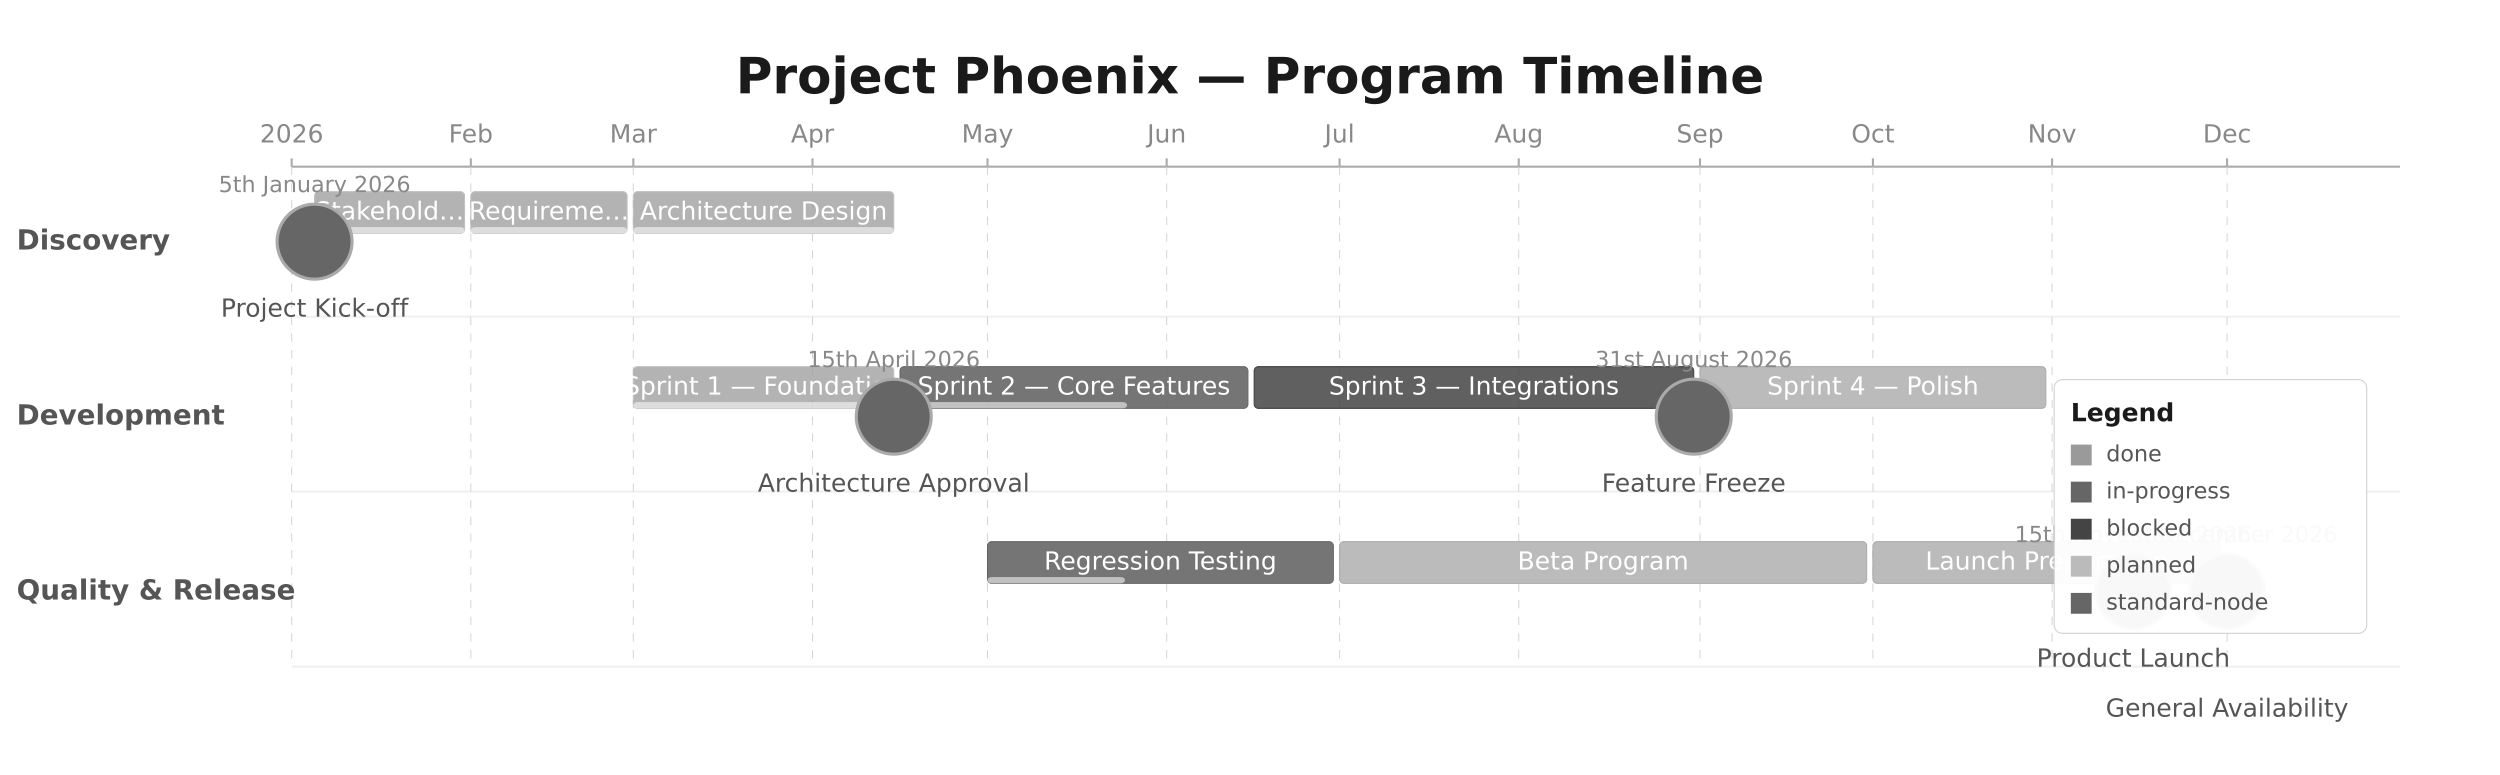
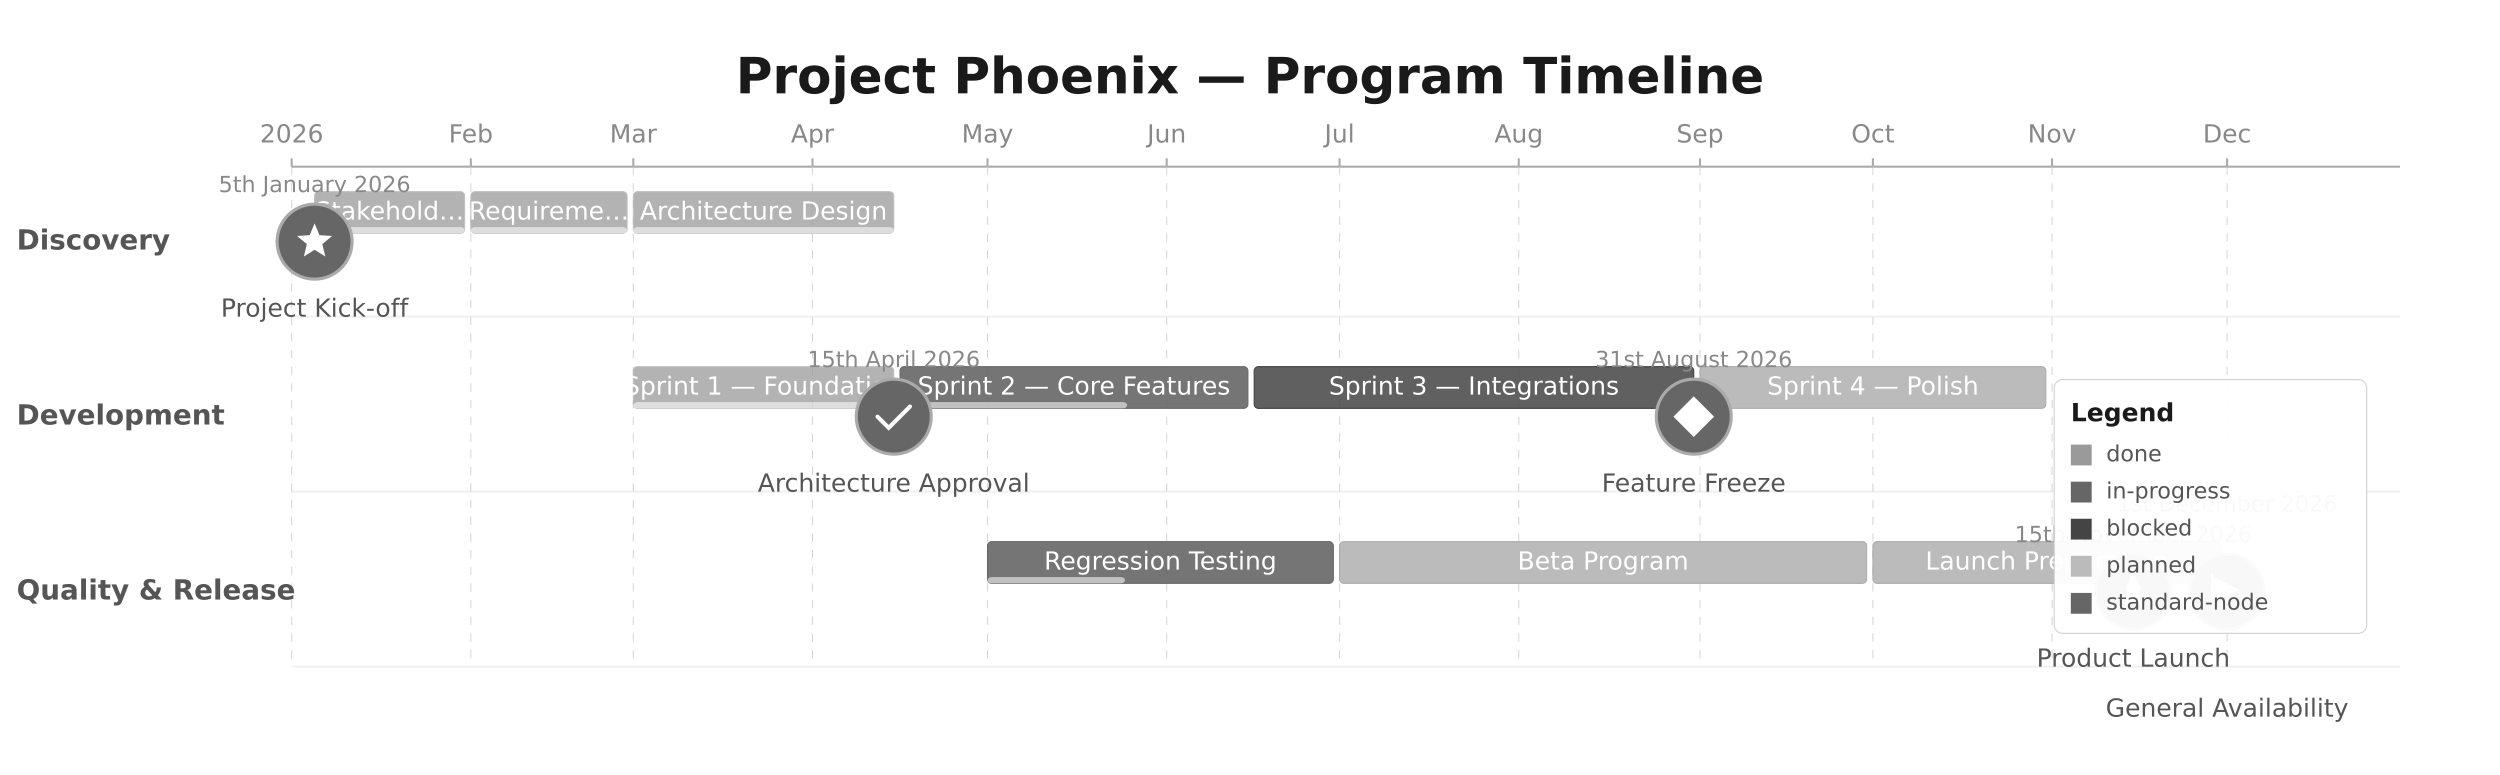
<svg xmlns="http://www.w3.org/2000/svg" height="372" version="1.1" viewBox="0 0 1200 372" width="1200">
  <rect fill="#FFFFFF" height="372" width="1200" x="0" y="0" />
  <text dominant-baseline="middle" fill="#1A1A1A" font-family="DejaVu Sans, Arial, Helvetica, sans-serif" font-size="24" font-weight="600" text-anchor="middle" x="600" y="38">Project Phoenix — Program Timeline</text>
  <line stroke="#AAAAAA" stroke-width="1" x1="140" x2="1152" y1="80" y2="80" />
  <line stroke="#AAAAAA" stroke-width="1" x1="140" x2="140" y1="76" y2="80" />
  <line opacity="0.8" stroke="#CCCCCC" stroke-dasharray="4,4" stroke-width="0.5" x1="140" x2="140" y1="80" y2="320" />
  <text dominant-baseline="alphabetic" fill="#888888" font-family="DejaVu Sans, Arial, Helvetica, sans-serif" font-size="12" font-weight="400" text-anchor="middle" x="140" y="68.4">2026</text>
  <line stroke="#AAAAAA" stroke-width="1" x1="226" x2="226" y1="76" y2="80" />
  <line opacity="0.8" stroke="#CCCCCC" stroke-dasharray="4,4" stroke-width="0.5" x1="226" x2="226" y1="80" y2="320" />
  <text dominant-baseline="alphabetic" fill="#888888" font-family="DejaVu Sans, Arial, Helvetica, sans-serif" font-size="12" font-weight="400" text-anchor="middle" x="226" y="68.4">Feb</text>
  <line stroke="#AAAAAA" stroke-width="1" x1="304" x2="304" y1="76" y2="80" />
  <line opacity="0.8" stroke="#CCCCCC" stroke-dasharray="4,4" stroke-width="0.5" x1="304" x2="304" y1="80" y2="320" />
  <text dominant-baseline="alphabetic" fill="#888888" font-family="DejaVu Sans, Arial, Helvetica, sans-serif" font-size="12" font-weight="400" text-anchor="middle" x="304" y="68.4">Mar</text>
  <line stroke="#AAAAAA" stroke-width="1" x1="390" x2="390" y1="76" y2="80" />
  <line opacity="0.8" stroke="#CCCCCC" stroke-dasharray="4,4" stroke-width="0.5" x1="390" x2="390" y1="80" y2="320" />
  <text dominant-baseline="alphabetic" fill="#888888" font-family="DejaVu Sans, Arial, Helvetica, sans-serif" font-size="12" font-weight="400" text-anchor="middle" x="390" y="68.4">Apr</text>
  <line stroke="#AAAAAA" stroke-width="1" x1="474" x2="474" y1="76" y2="80" />
  <line opacity="0.8" stroke="#CCCCCC" stroke-dasharray="4,4" stroke-width="0.5" x1="474" x2="474" y1="80" y2="320" />
  <text dominant-baseline="alphabetic" fill="#888888" font-family="DejaVu Sans, Arial, Helvetica, sans-serif" font-size="12" font-weight="400" text-anchor="middle" x="474" y="68.4">May</text>
  <line stroke="#AAAAAA" stroke-width="1" x1="560" x2="560" y1="76" y2="80" />
  <line opacity="0.8" stroke="#CCCCCC" stroke-dasharray="4,4" stroke-width="0.5" x1="560" x2="560" y1="80" y2="320" />
  <text dominant-baseline="alphabetic" fill="#888888" font-family="DejaVu Sans, Arial, Helvetica, sans-serif" font-size="12" font-weight="400" text-anchor="middle" x="560" y="68.4">Jun</text>
  <line stroke="#AAAAAA" stroke-width="1" x1="643" x2="643" y1="76" y2="80" />
  <line opacity="0.8" stroke="#CCCCCC" stroke-dasharray="4,4" stroke-width="0.5" x1="643" x2="643" y1="80" y2="320" />
  <text dominant-baseline="alphabetic" fill="#888888" font-family="DejaVu Sans, Arial, Helvetica, sans-serif" font-size="12" font-weight="400" text-anchor="middle" x="643" y="68.4">Jul</text>
  <line stroke="#AAAAAA" stroke-width="1" x1="729" x2="729" y1="76" y2="80" />
  <line opacity="0.8" stroke="#CCCCCC" stroke-dasharray="4,4" stroke-width="0.5" x1="729" x2="729" y1="80" y2="320" />
  <text dominant-baseline="alphabetic" fill="#888888" font-family="DejaVu Sans, Arial, Helvetica, sans-serif" font-size="12" font-weight="400" text-anchor="middle" x="729" y="68.4">Aug</text>
  <line stroke="#AAAAAA" stroke-width="1" x1="816" x2="816" y1="76" y2="80" />
  <line opacity="0.8" stroke="#CCCCCC" stroke-dasharray="4,4" stroke-width="0.5" x1="816" x2="816" y1="80" y2="320" />
  <text dominant-baseline="alphabetic" fill="#888888" font-family="DejaVu Sans, Arial, Helvetica, sans-serif" font-size="12" font-weight="400" text-anchor="middle" x="816" y="68.4">Sep</text>
  <line stroke="#AAAAAA" stroke-width="1" x1="899" x2="899" y1="76" y2="80" />
  <line opacity="0.8" stroke="#CCCCCC" stroke-dasharray="4,4" stroke-width="0.5" x1="899" x2="899" y1="80" y2="320" />
  <text dominant-baseline="alphabetic" fill="#888888" font-family="DejaVu Sans, Arial, Helvetica, sans-serif" font-size="12" font-weight="400" text-anchor="middle" x="899" y="68.4">Oct</text>
  <line stroke="#AAAAAA" stroke-width="1" x1="985" x2="985" y1="76" y2="80" />
  <line opacity="0.8" stroke="#CCCCCC" stroke-dasharray="4,4" stroke-width="0.5" x1="985" x2="985" y1="80" y2="320" />
  <text dominant-baseline="alphabetic" fill="#888888" font-family="DejaVu Sans, Arial, Helvetica, sans-serif" font-size="12" font-weight="400" text-anchor="middle" x="985" y="68.4">Nov</text>
  <line stroke="#AAAAAA" stroke-width="1" x1="1069" x2="1069" y1="76" y2="80" />
  <line opacity="0.8" stroke="#CCCCCC" stroke-dasharray="4,4" stroke-width="0.5" x1="1069" x2="1069" y1="80" y2="320" />
  <text dominant-baseline="alphabetic" fill="#888888" font-family="DejaVu Sans, Arial, Helvetica, sans-serif" font-size="12" font-weight="400" text-anchor="middle" x="1069" y="68.4">Dec</text>
  <line opacity="0.3" stroke="#CCCCCC" stroke-width="1" x1="140" x2="1152" y1="152" y2="152" />
  <text dominant-baseline="middle" fill="#555555" font-family="DejaVu Sans, Arial, Helvetica, sans-serif" font-size="13.33" font-weight="600" text-anchor="start" x="8" y="116">Discovery</text>
  <line opacity="0.3" stroke="#CCCCCC" stroke-width="1" x1="140" x2="1152" y1="236" y2="236" />
  <text dominant-baseline="middle" fill="#555555" font-family="DejaVu Sans, Arial, Helvetica, sans-serif" font-size="13.33" font-weight="600" text-anchor="start" x="8" y="200">Development</text>
  <line opacity="0.3" stroke="#CCCCCC" stroke-width="1" x1="140" x2="1152" y1="320" y2="320" />
  <text dominant-baseline="middle" fill="#555555" font-family="DejaVu Sans, Arial, Helvetica, sans-serif" font-size="13.33" font-weight="600" text-anchor="start" x="8" y="284">Quality &amp; Release</text>
  <rect fill="#9A9A9A" height="20" opacity="0.75" rx="2" stroke="#AAAAAA" stroke-width="0.5" width="72" x="151" y="92" />
  <rect fill="#FFFFFF" height="3" opacity="0.55" rx="2" width="72" x="151" y="109" />
  <text dominant-baseline="middle" fill="#FFFFFF" font-family="DejaVu Sans, Arial, Helvetica, sans-serif" font-size="12" font-weight="400" text-anchor="middle" x="187" y="102">Stakehold…</text>
  <rect fill="#9A9A9A" height="20" opacity="0.75" rx="2" stroke="#AAAAAA" stroke-width="0.5" width="75" x="226" y="92" />
  <rect fill="#FFFFFF" height="3" opacity="0.55" rx="2" width="75" x="226" y="109" />
  <text dominant-baseline="middle" fill="#FFFFFF" font-family="DejaVu Sans, Arial, Helvetica, sans-serif" font-size="12" font-weight="400" text-anchor="middle" x="263.5" y="102">Requireme…</text>
  <rect fill="#9A9A9A" height="20" opacity="0.75" rx="2" stroke="#AAAAAA" stroke-width="0.5" width="125" x="304" y="92" />
  <rect fill="#FFFFFF" height="3" opacity="0.55" rx="2" width="125" x="304" y="109" />
  <text dominant-baseline="middle" fill="#FFFFFF" font-family="DejaVu Sans, Arial, Helvetica, sans-serif" font-size="12" font-weight="400" text-anchor="middle" x="366.5" y="102">Architecture Design</text>
  <rect fill="#9A9A9A" height="20" opacity="0.75" rx="2" stroke="#AAAAAA" stroke-width="0.5" width="125" x="304" y="176" />
  <rect fill="#FFFFFF" height="3" opacity="0.55" rx="2" width="125" x="304" y="193" />
  <text dominant-baseline="middle" fill="#FFFFFF" font-family="DejaVu Sans, Arial, Helvetica, sans-serif" font-size="12" font-weight="400" text-anchor="middle" x="366.5" y="186">Sprint 1 — Foundation</text>
  <rect fill="#666666" height="20" opacity="0.9" rx="2" stroke="#555555" stroke-width="0.5" width="167" x="432" y="176" />
  <rect fill="#FFFFFF" height="3" opacity="0.55" rx="2" width="109" x="432" y="193" />
  <text dominant-baseline="middle" fill="#FFFFFF" font-family="DejaVu Sans, Arial, Helvetica, sans-serif" font-size="12" font-weight="400" text-anchor="middle" x="515.5" y="186">Sprint 2 — Core Features</text>
  <rect fill="#444444" height="20" opacity="0.85" rx="2" stroke="#1A1A1A" stroke-width="0.5" width="211" x="602" y="176" />
  <text dominant-baseline="middle" fill="#FFFFFF" font-family="DejaVu Sans, Arial, Helvetica, sans-serif" font-size="12" font-weight="400" text-anchor="middle" x="707.5" y="186">Sprint 3 — Integrations</text>
  <rect fill="#BBBBBB" height="20" opacity="1" rx="2" stroke="#AAAAAA" stroke-width="0.5" width="166" x="816" y="176" />
  <text dominant-baseline="middle" fill="#FFFFFF" font-family="DejaVu Sans, Arial, Helvetica, sans-serif" font-size="12" font-weight="400" text-anchor="middle" x="899" y="186">Sprint 4 — Polish</text>
  <rect fill="#666666" height="20" opacity="0.9" rx="2" stroke="#555555" stroke-width="0.5" width="166" x="474" y="260" />
  <rect fill="#FFFFFF" height="3" opacity="0.55" rx="2" width="66" x="474" y="277" />
  <text dominant-baseline="middle" fill="#FFFFFF" font-family="DejaVu Sans, Arial, Helvetica, sans-serif" font-size="12" font-weight="400" text-anchor="middle" x="557" y="270">Regression Testing</text>
  <rect fill="#BBBBBB" height="20" opacity="1" rx="2" stroke="#AAAAAA" stroke-width="0.5" width="253" x="643" y="260" />
  <text dominant-baseline="middle" fill="#FFFFFF" font-family="DejaVu Sans, Arial, Helvetica, sans-serif" font-size="12" font-weight="400" text-anchor="middle" x="769.5" y="270">Beta Program</text>
  <rect fill="#BBBBBB" height="20" opacity="1" rx="2" stroke="#AAAAAA" stroke-width="0.5" width="167" x="899" y="260" />
  <text dominant-baseline="middle" fill="#FFFFFF" font-family="DejaVu Sans, Arial, Helvetica, sans-serif" font-size="12" font-weight="400" text-anchor="middle" x="982.5" y="270">Launch Preparation</text>
  <circle cx="151" cy="116" fill="#666666" r="18" stroke="#AAAAAA" stroke-width="1.5" />
+   <path d="M 12 3 L 14.4 8.8 L 20.6 9.2 L 15.8 13.2 L 17.3 19.3 L 12 16 L 6.7 19.3 L 8.2 13.2 L 3.4 9.2 L 9.6 8.8 Z" fill="#FFFFFF" transform="translate(151,116) scale(0.975) translate(-12,-12)" />
  <text dominant-baseline="alphabetic" fill="#888888" font-family="DejaVu Sans, Arial, Helvetica, sans-serif" font-size="10.67" font-weight="400" text-anchor="middle" x="151.01" y="92.21">5th January 2026</text>
  <text dominant-baseline="alphabetic" fill="#555555" font-family="DejaVu Sans, Arial, Helvetica, sans-serif" font-size="12" font-weight="400" text-anchor="middle" x="151" y="152">Project Kick-off</text>
  <circle cx="429" cy="200" fill="#666666" r="18" stroke="#AAAAAA" stroke-width="1.5" />
+   <path d="M 4 12 L 9.5 17.5 L 20 7" fill="none" stroke="#FFFFFF" stroke-linecap="round" stroke-width="2" transform="translate(429,200) scale(0.975) translate(-12,-12)" />
  <text dominant-baseline="alphabetic" fill="#888888" font-family="DejaVu Sans, Arial, Helvetica, sans-serif" font-size="10.67" font-weight="400" text-anchor="middle" x="429" y="176.21">15th April 2026</text>
  <text dominant-baseline="alphabetic" fill="#555555" font-family="DejaVu Sans, Arial, Helvetica, sans-serif" font-size="12" font-weight="400" text-anchor="middle" x="429" y="236">Architecture Approval</text>
  <circle cx="813" cy="200" fill="#666666" r="18" stroke="#AAAAAA" stroke-width="1.5" />
+   <path d="M 12 2 L 22 12 L 12 22 L 2 12 Z" fill="#FFFFFF" transform="translate(813,200) scale(0.975) translate(-12,-12)" />
  <text dominant-baseline="alphabetic" fill="#888888" font-family="DejaVu Sans, Arial, Helvetica, sans-serif" font-size="10.67" font-weight="400" text-anchor="middle" x="813.01" y="176.21">31st August 2026</text>
  <text dominant-baseline="alphabetic" fill="#555555" font-family="DejaVu Sans, Arial, Helvetica, sans-serif" font-size="12" font-weight="400" text-anchor="middle" x="813" y="236">Feature Freeze</text>
  <circle cx="1024" cy="284" fill="#666666" r="18" stroke="#AAAAAA" stroke-width="1.5" />
+   <path d="M 12 2 L 16 11 L 15 11 L 15 18 L 9 18 L 9 11 L 8 11 Z M 9 18 L 6 22 L 9 16 Z M 15 18 L 18 22 L 15 16 Z" fill="#FFFFFF" transform="translate(1024,284) scale(0.975) translate(-12,-12)" />
  <text dominant-baseline="alphabetic" fill="#888888" font-family="DejaVu Sans, Arial, Helvetica, sans-serif" font-size="10.67" font-weight="400" text-anchor="middle" x="1024" y="260.21">15th November 2026</text>
  <text dominant-baseline="alphabetic" fill="#555555" font-family="DejaVu Sans, Arial, Helvetica, sans-serif" font-size="12" font-weight="400" text-anchor="middle" x="1024" y="320">Product Launch</text>
  <circle cx="1069" cy="284" fill="#666666" r="18" stroke="#AAAAAA" stroke-width="1.5" />
-   <text dominant-baseline="alphabetic" fill="#888888" font-family="DejaVu Sans, Arial, Helvetica, sans-serif" font-size="10.67" font-weight="400" text-anchor="middle" x="1069" y="260.21">1st December 2026</text>
+   <path d="M 4 2 L 4 21 L 6 21 L 6 17 L 18 11 L 6 5 Z" fill="#FFFFFF" transform="translate(1069,284) scale(0.975) translate(-12,-12)" />
+   <text dominant-baseline="alphabetic" fill="#888888" font-family="DejaVu Sans, Arial, Helvetica, sans-serif" font-size="10.67" font-weight="400" text-anchor="middle" x="1069" y="245.54">1st December 2026</text>
  <text dominant-baseline="alphabetic" fill="#555555" font-family="DejaVu Sans, Arial, Helvetica, sans-serif" font-size="12" font-weight="400" text-anchor="middle" x="1069" y="344">General Availability</text>
  <rect fill="#FFFFFF" height="121.8" opacity="0.95" rx="4" stroke="#CCCCCC" stroke-width="0.5" width="150" x="986" y="182.2" />
  <text dominant-baseline="alphabetic" fill="#1A1A1A" font-family="DejaVu Sans, Arial, Helvetica, sans-serif" font-size="12" font-weight="600" text-anchor="start" x="994" y="202.2">Legend</text>
  <rect fill="#9A9A9A" height="10" rx="0" width="10" x="994" y="213.4" />
  <text dominant-baseline="middle" fill="#555555" font-family="DejaVu Sans, Arial, Helvetica, sans-serif" font-size="10.67" font-weight="400" text-anchor="start" x="1011" y="218.4">done</text>
  <rect fill="#666666" height="10" rx="0" width="10" x="994" y="231.2" />
  <text dominant-baseline="middle" fill="#555555" font-family="DejaVu Sans, Arial, Helvetica, sans-serif" font-size="10.67" font-weight="400" text-anchor="start" x="1011" y="236.2">in-progress</text>
  <rect fill="#444444" height="10" rx="0" width="10" x="994" y="249" />
  <text dominant-baseline="middle" fill="#555555" font-family="DejaVu Sans, Arial, Helvetica, sans-serif" font-size="10.67" font-weight="400" text-anchor="start" x="1011" y="254">blocked</text>
  <rect fill="#BBBBBB" height="10" rx="0" width="10" x="994" y="266.8" />
  <text dominant-baseline="middle" fill="#555555" font-family="DejaVu Sans, Arial, Helvetica, sans-serif" font-size="10.67" font-weight="400" text-anchor="start" x="1011" y="271.8">planned</text>
  <rect fill="#666666" height="10" rx="0" width="10" x="994" y="284.6" />
  <text dominant-baseline="middle" fill="#555555" font-family="DejaVu Sans, Arial, Helvetica, sans-serif" font-size="10.67" font-weight="400" text-anchor="start" x="1011" y="289.6">standard-node</text>
</svg>
